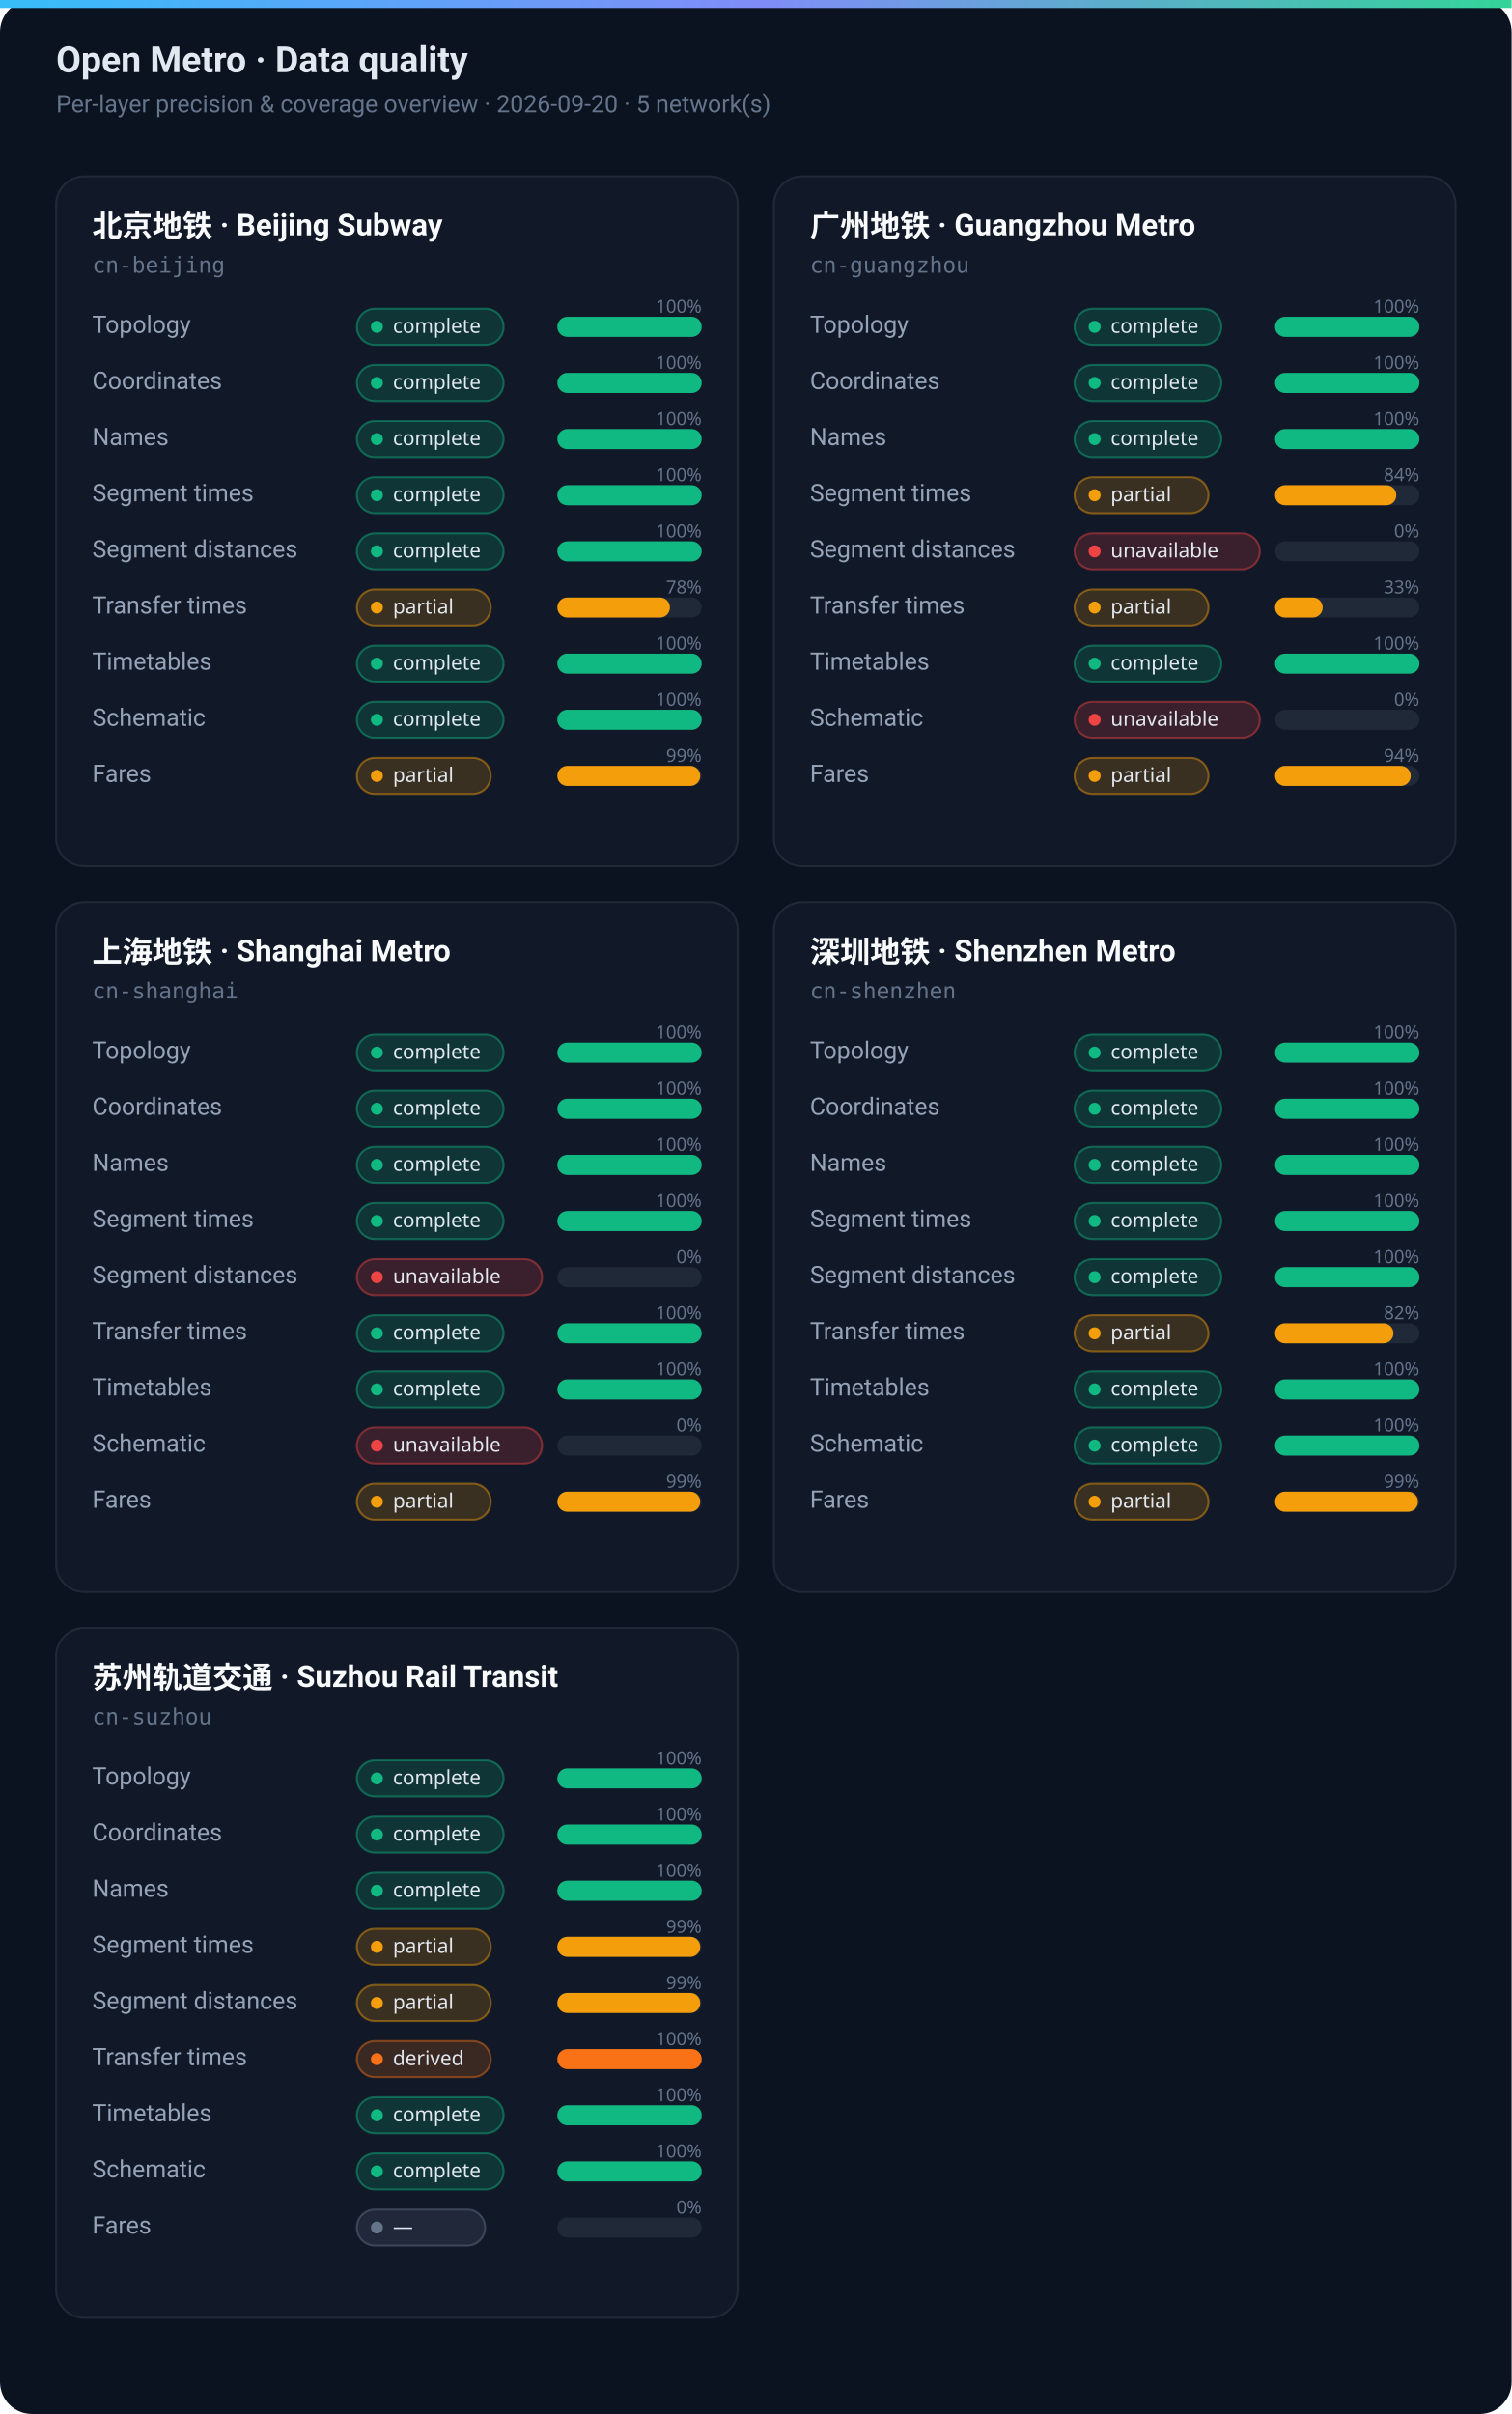
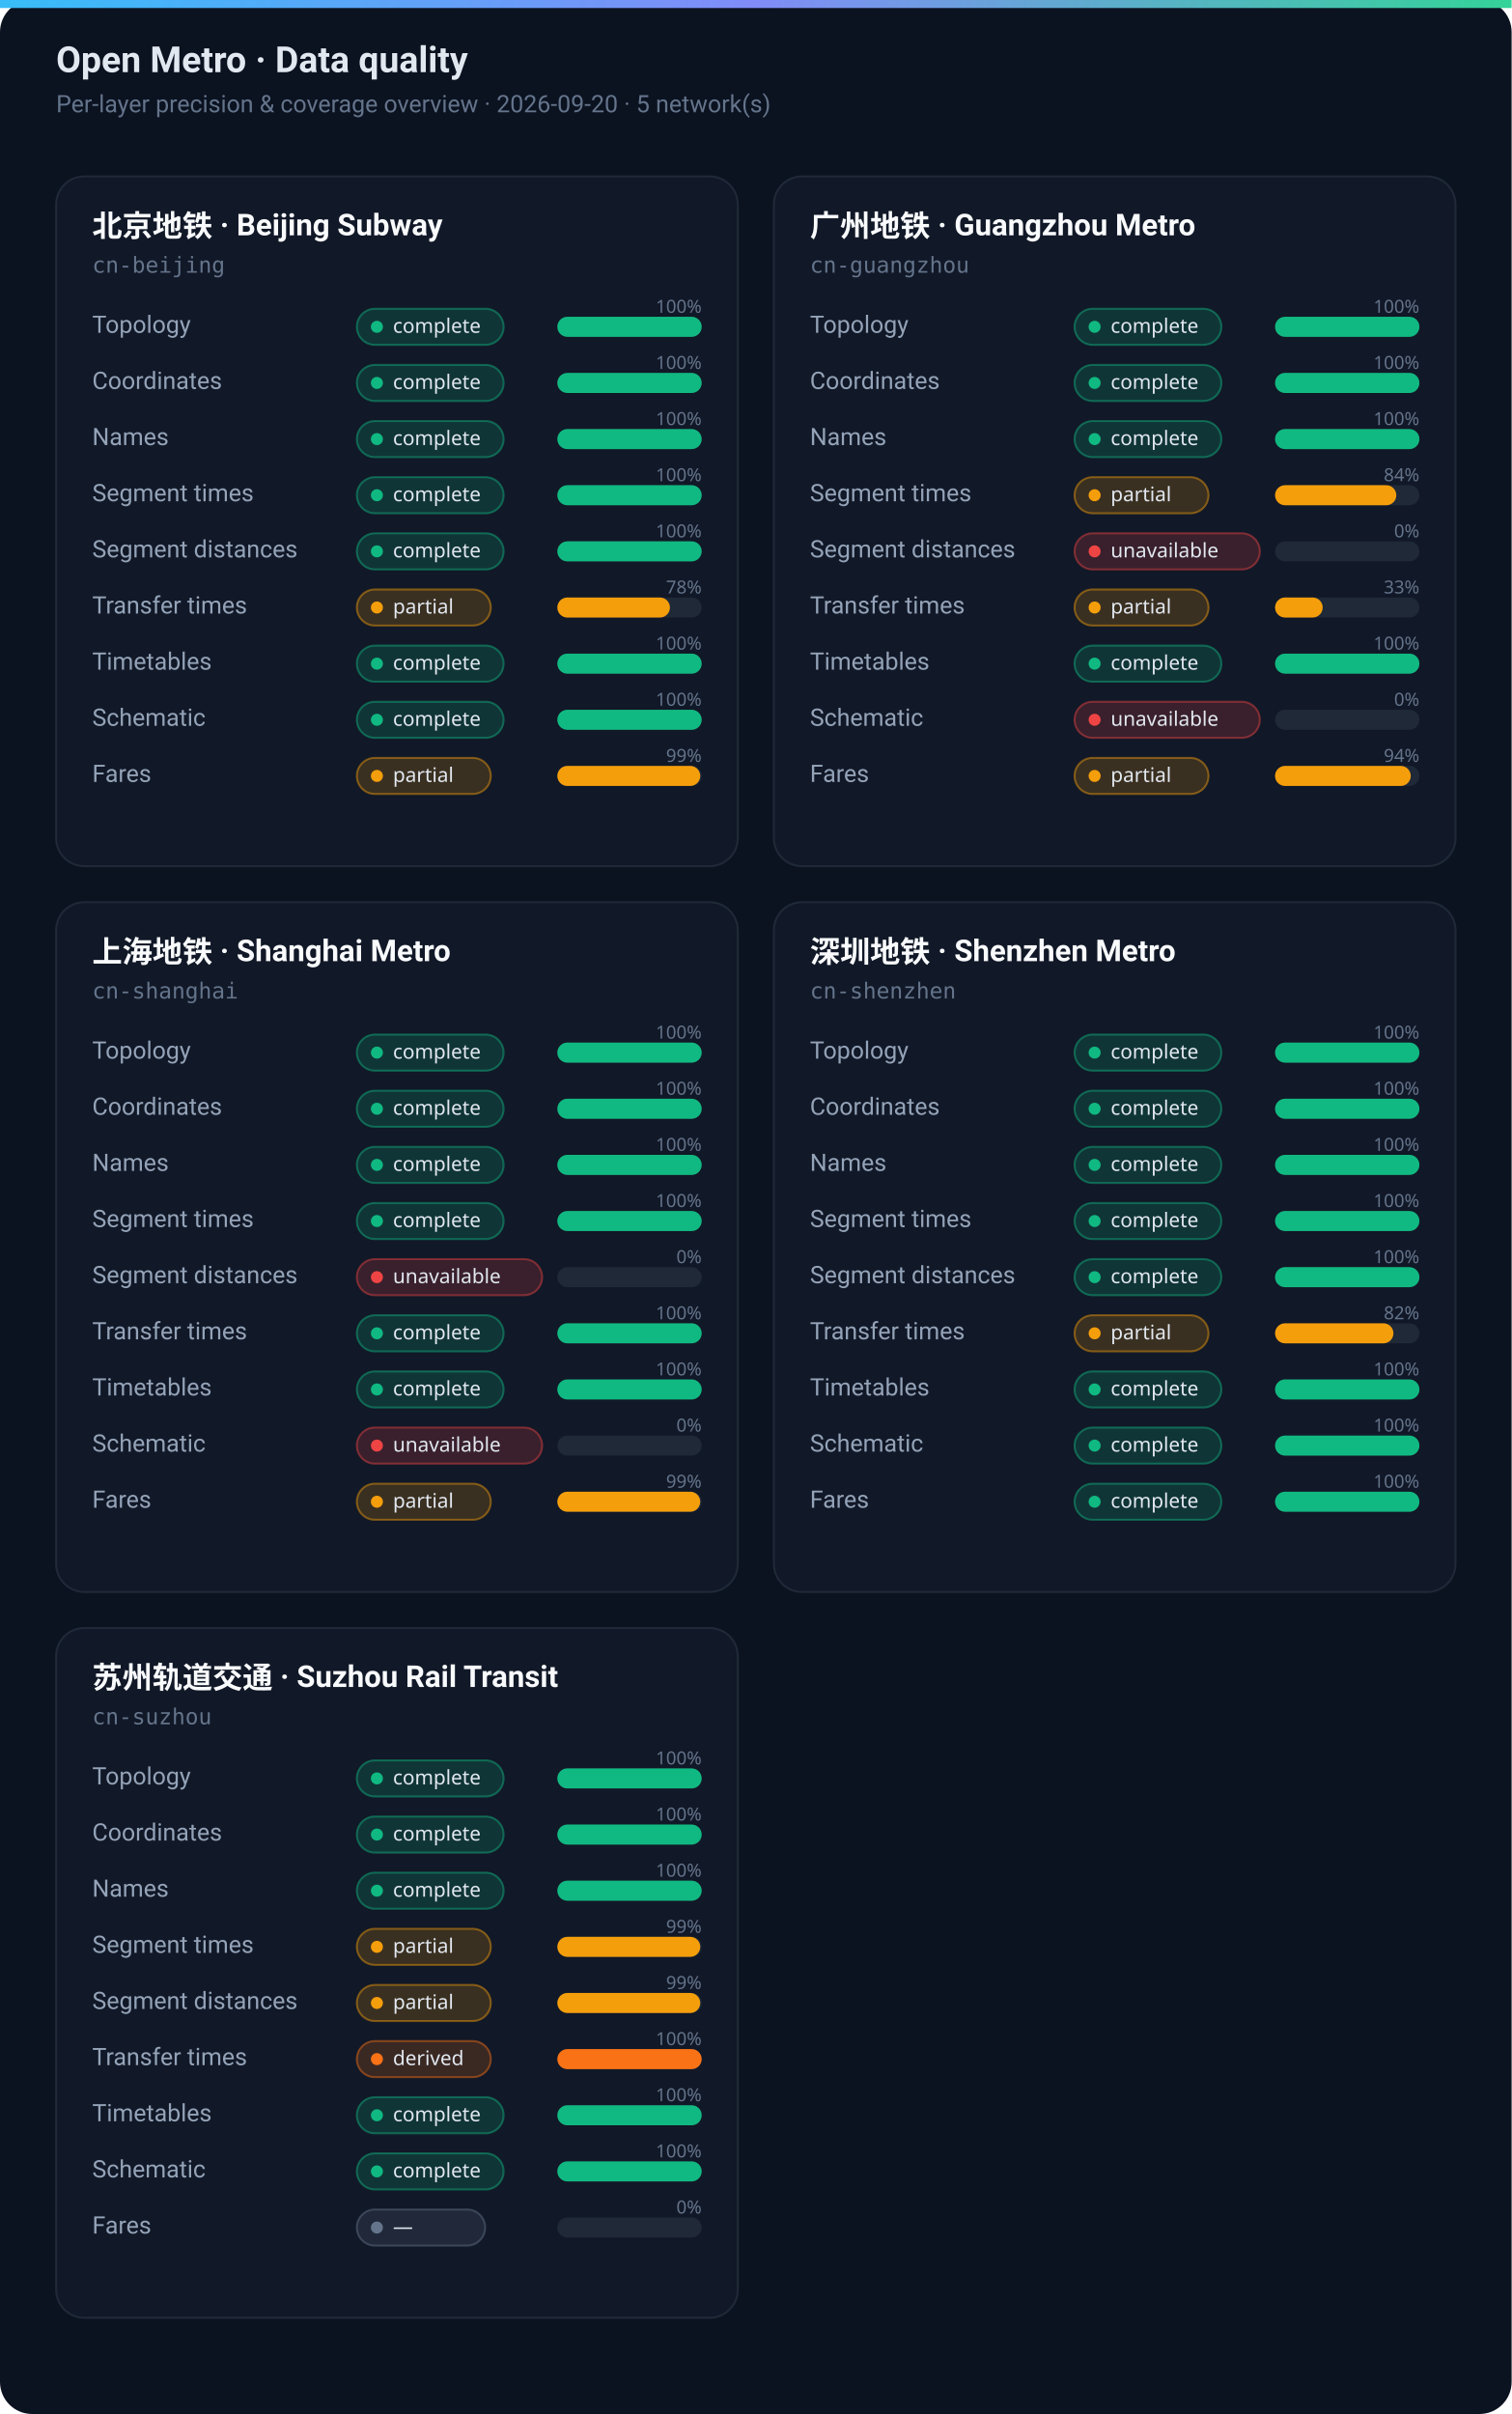
<svg xmlns="http://www.w3.org/2000/svg" width="754" height="1204" viewBox="0 0 754 1204" role="img" aria-label="Open Metro data quality">
  <rect width="754" height="1204" rx="16" fill="#0b1220" />
  <rect width="754" height="4" fill="url(#accent)" />
  <defs>
    <linearGradient id="accent" x1="0" y1="0" x2="1" y2="0">
      <stop offset="0%" stop-color="#38bdf8" />
      <stop offset="50%" stop-color="#818cf8" />
      <stop offset="100%" stop-color="#34d399" />
    </linearGradient>
    <linearGradient id="bar" x1="0" y1="0" x2="1" y2="0">
      <stop offset="0%" stop-color="#38bdf8" />
      <stop offset="100%" stop-color="#34d399" />
    </linearGradient>
  </defs>
  <text x="28" y="36" fill="#e2e8f0" font-family="ui-sans-serif, system-ui, -apple-system, Segoe UI, Roboto, PingFang SC, Microsoft YaHei, sans-serif" font-size="18" font-weight="600">Open Metro · Data quality</text>
  <text x="28" y="56" fill="#64748b" font-family="ui-sans-serif, system-ui, -apple-system, Segoe UI, Roboto, PingFang SC, Microsoft YaHei, sans-serif" font-size="12">Per-layer precision &amp; coverage overview · 2026-09-20 · 5 network(s)</text>
  <rect x="28" y="88" width="340" height="344" rx="14" fill="#111827" stroke="#1f2937" />
  <text x="46" y="118" fill="#f8fafc" font-family="ui-sans-serif, system-ui, -apple-system, Segoe UI, Roboto, PingFang SC, Microsoft YaHei, sans-serif" font-size="15" font-weight="600">北京地铁 · Beijing Subway</text>
  <text x="46" y="136" fill="#64748b" font-family="ui-monospace, SFMono-Regular, Menlo, monospace" font-size="11">cn-beijing</text>
  <text x="46" y="166" fill="#94a3b8" font-family="ui-sans-serif, system-ui, -apple-system, Segoe UI, Roboto, PingFang SC, Microsoft YaHei, sans-serif" font-size="12">Topology</text>
  <rect x="178" y="154" width="73.2" height="18" rx="9" fill="#10b981" fill-opacity="0.18" stroke="#10b981" stroke-opacity="0.45" />
  <circle cx="188" cy="163" r="3" fill="#10b981" />
  <text x="196" y="166" fill="#e2e8f0" font-family="ui-sans-serif, system-ui, sans-serif" font-size="10">complete</text>
  <rect x="278" y="158" width="72" height="10" rx="5" fill="#1f2937" />
  <rect x="278" y="158" width="72" height="10" rx="5" fill="#10b981" />
  <text x="350" y="156" text-anchor="end" fill="#64748b" font-family="ui-sans-serif, system-ui, sans-serif" font-size="9">100%</text>
  <text x="46" y="194" fill="#94a3b8" font-family="ui-sans-serif, system-ui, -apple-system, Segoe UI, Roboto, PingFang SC, Microsoft YaHei, sans-serif" font-size="12">Coordinates</text>
  <rect x="178" y="182" width="73.2" height="18" rx="9" fill="#10b981" fill-opacity="0.18" stroke="#10b981" stroke-opacity="0.45" />
  <circle cx="188" cy="191" r="3" fill="#10b981" />
  <text x="196" y="194" fill="#e2e8f0" font-family="ui-sans-serif, system-ui, sans-serif" font-size="10">complete</text>
  <rect x="278" y="186" width="72" height="10" rx="5" fill="#1f2937" />
  <rect x="278" y="186" width="72" height="10" rx="5" fill="#10b981" />
  <text x="350" y="184" text-anchor="end" fill="#64748b" font-family="ui-sans-serif, system-ui, sans-serif" font-size="9">100%</text>
  <text x="46" y="222" fill="#94a3b8" font-family="ui-sans-serif, system-ui, -apple-system, Segoe UI, Roboto, PingFang SC, Microsoft YaHei, sans-serif" font-size="12">Names</text>
  <rect x="178" y="210" width="73.2" height="18" rx="9" fill="#10b981" fill-opacity="0.18" stroke="#10b981" stroke-opacity="0.45" />
  <circle cx="188" cy="219" r="3" fill="#10b981" />
  <text x="196" y="222" fill="#e2e8f0" font-family="ui-sans-serif, system-ui, sans-serif" font-size="10">complete</text>
  <rect x="278" y="214" width="72" height="10" rx="5" fill="#1f2937" />
  <rect x="278" y="214" width="72" height="10" rx="5" fill="#10b981" />
  <text x="350" y="212" text-anchor="end" fill="#64748b" font-family="ui-sans-serif, system-ui, sans-serif" font-size="9">100%</text>
  <text x="46" y="250" fill="#94a3b8" font-family="ui-sans-serif, system-ui, -apple-system, Segoe UI, Roboto, PingFang SC, Microsoft YaHei, sans-serif" font-size="12">Segment times</text>
  <rect x="178" y="238" width="73.2" height="18" rx="9" fill="#10b981" fill-opacity="0.18" stroke="#10b981" stroke-opacity="0.45" />
  <circle cx="188" cy="247" r="3" fill="#10b981" />
  <text x="196" y="250" fill="#e2e8f0" font-family="ui-sans-serif, system-ui, sans-serif" font-size="10">complete</text>
  <rect x="278" y="242" width="72" height="10" rx="5" fill="#1f2937" />
  <rect x="278" y="242" width="72" height="10" rx="5" fill="#10b981" />
  <text x="350" y="240" text-anchor="end" fill="#64748b" font-family="ui-sans-serif, system-ui, sans-serif" font-size="9">100%</text>
  <text x="46" y="278" fill="#94a3b8" font-family="ui-sans-serif, system-ui, -apple-system, Segoe UI, Roboto, PingFang SC, Microsoft YaHei, sans-serif" font-size="12">Segment distances</text>
  <rect x="178" y="266" width="73.2" height="18" rx="9" fill="#10b981" fill-opacity="0.18" stroke="#10b981" stroke-opacity="0.45" />
  <circle cx="188" cy="275" r="3" fill="#10b981" />
  <text x="196" y="278" fill="#e2e8f0" font-family="ui-sans-serif, system-ui, sans-serif" font-size="10">complete</text>
  <rect x="278" y="270" width="72" height="10" rx="5" fill="#1f2937" />
  <rect x="278" y="270" width="72" height="10" rx="5" fill="#10b981" />
  <text x="350" y="268" text-anchor="end" fill="#64748b" font-family="ui-sans-serif, system-ui, sans-serif" font-size="9">100%</text>
  <text x="46" y="306" fill="#94a3b8" font-family="ui-sans-serif, system-ui, -apple-system, Segoe UI, Roboto, PingFang SC, Microsoft YaHei, sans-serif" font-size="12">Transfer times</text>
  <rect x="178" y="294" width="66.8" height="18" rx="9" fill="#f59e0b" fill-opacity="0.18" stroke="#f59e0b" stroke-opacity="0.45" />
  <circle cx="188" cy="303" r="3" fill="#f59e0b" />
  <text x="196" y="306" fill="#e2e8f0" font-family="ui-sans-serif, system-ui, sans-serif" font-size="10">partial</text>
  <rect x="278" y="298" width="72" height="10" rx="5" fill="#1f2937" />
  <rect x="278" y="298" width="56.16" height="10" rx="5" fill="#f59e0b" />
  <text x="350" y="296" text-anchor="end" fill="#64748b" font-family="ui-sans-serif, system-ui, sans-serif" font-size="9">78%</text>
  <text x="46" y="334" fill="#94a3b8" font-family="ui-sans-serif, system-ui, -apple-system, Segoe UI, Roboto, PingFang SC, Microsoft YaHei, sans-serif" font-size="12">Timetables</text>
  <rect x="178" y="322" width="73.2" height="18" rx="9" fill="#10b981" fill-opacity="0.18" stroke="#10b981" stroke-opacity="0.45" />
  <circle cx="188" cy="331" r="3" fill="#10b981" />
  <text x="196" y="334" fill="#e2e8f0" font-family="ui-sans-serif, system-ui, sans-serif" font-size="10">complete</text>
  <rect x="278" y="326" width="72" height="10" rx="5" fill="#1f2937" />
  <rect x="278" y="326" width="72" height="10" rx="5" fill="#10b981" />
  <text x="350" y="324" text-anchor="end" fill="#64748b" font-family="ui-sans-serif, system-ui, sans-serif" font-size="9">100%</text>
  <text x="46" y="362" fill="#94a3b8" font-family="ui-sans-serif, system-ui, -apple-system, Segoe UI, Roboto, PingFang SC, Microsoft YaHei, sans-serif" font-size="12">Schematic</text>
  <rect x="178" y="350" width="73.2" height="18" rx="9" fill="#10b981" fill-opacity="0.18" stroke="#10b981" stroke-opacity="0.45" />
  <circle cx="188" cy="359" r="3" fill="#10b981" />
  <text x="196" y="362" fill="#e2e8f0" font-family="ui-sans-serif, system-ui, sans-serif" font-size="10">complete</text>
  <rect x="278" y="354" width="72" height="10" rx="5" fill="#1f2937" />
  <rect x="278" y="354" width="72" height="10" rx="5" fill="#10b981" />
  <text x="350" y="352" text-anchor="end" fill="#64748b" font-family="ui-sans-serif, system-ui, sans-serif" font-size="9">100%</text>
  <text x="46" y="390" fill="#94a3b8" font-family="ui-sans-serif, system-ui, -apple-system, Segoe UI, Roboto, PingFang SC, Microsoft YaHei, sans-serif" font-size="12">Fares</text>
  <rect x="178" y="378" width="66.8" height="18" rx="9" fill="#f59e0b" fill-opacity="0.18" stroke="#f59e0b" stroke-opacity="0.45" />
  <circle cx="188" cy="387" r="3" fill="#f59e0b" />
  <text x="196" y="390" fill="#e2e8f0" font-family="ui-sans-serif, system-ui, sans-serif" font-size="10">partial</text>
  <rect x="278" y="382" width="72" height="10" rx="5" fill="#1f2937" />
  <rect x="278" y="382" width="71.28" height="10" rx="5" fill="#f59e0b" />
  <text x="350" y="380" text-anchor="end" fill="#64748b" font-family="ui-sans-serif, system-ui, sans-serif" font-size="9">99%</text>
  <rect x="386" y="88" width="340" height="344" rx="14" fill="#111827" stroke="#1f2937" />
  <text x="404" y="118" fill="#f8fafc" font-family="ui-sans-serif, system-ui, -apple-system, Segoe UI, Roboto, PingFang SC, Microsoft YaHei, sans-serif" font-size="15" font-weight="600">广州地铁 · Guangzhou Metro</text>
  <text x="404" y="136" fill="#64748b" font-family="ui-monospace, SFMono-Regular, Menlo, monospace" font-size="11">cn-guangzhou</text>
  <text x="404" y="166" fill="#94a3b8" font-family="ui-sans-serif, system-ui, -apple-system, Segoe UI, Roboto, PingFang SC, Microsoft YaHei, sans-serif" font-size="12">Topology</text>
  <rect x="536" y="154" width="73.2" height="18" rx="9" fill="#10b981" fill-opacity="0.18" stroke="#10b981" stroke-opacity="0.45" />
  <circle cx="546" cy="163" r="3" fill="#10b981" />
  <text x="554" y="166" fill="#e2e8f0" font-family="ui-sans-serif, system-ui, sans-serif" font-size="10">complete</text>
  <rect x="636" y="158" width="72" height="10" rx="5" fill="#1f2937" />
  <rect x="636" y="158" width="72" height="10" rx="5" fill="#10b981" />
  <text x="708" y="156" text-anchor="end" fill="#64748b" font-family="ui-sans-serif, system-ui, sans-serif" font-size="9">100%</text>
  <text x="404" y="194" fill="#94a3b8" font-family="ui-sans-serif, system-ui, -apple-system, Segoe UI, Roboto, PingFang SC, Microsoft YaHei, sans-serif" font-size="12">Coordinates</text>
  <rect x="536" y="182" width="73.2" height="18" rx="9" fill="#10b981" fill-opacity="0.18" stroke="#10b981" stroke-opacity="0.45" />
  <circle cx="546" cy="191" r="3" fill="#10b981" />
  <text x="554" y="194" fill="#e2e8f0" font-family="ui-sans-serif, system-ui, sans-serif" font-size="10">complete</text>
  <rect x="636" y="186" width="72" height="10" rx="5" fill="#1f2937" />
  <rect x="636" y="186" width="72" height="10" rx="5" fill="#10b981" />
  <text x="708" y="184" text-anchor="end" fill="#64748b" font-family="ui-sans-serif, system-ui, sans-serif" font-size="9">100%</text>
  <text x="404" y="222" fill="#94a3b8" font-family="ui-sans-serif, system-ui, -apple-system, Segoe UI, Roboto, PingFang SC, Microsoft YaHei, sans-serif" font-size="12">Names</text>
  <rect x="536" y="210" width="73.2" height="18" rx="9" fill="#10b981" fill-opacity="0.18" stroke="#10b981" stroke-opacity="0.45" />
  <circle cx="546" cy="219" r="3" fill="#10b981" />
  <text x="554" y="222" fill="#e2e8f0" font-family="ui-sans-serif, system-ui, sans-serif" font-size="10">complete</text>
  <rect x="636" y="214" width="72" height="10" rx="5" fill="#1f2937" />
  <rect x="636" y="214" width="72" height="10" rx="5" fill="#10b981" />
  <text x="708" y="212" text-anchor="end" fill="#64748b" font-family="ui-sans-serif, system-ui, sans-serif" font-size="9">100%</text>
  <text x="404" y="250" fill="#94a3b8" font-family="ui-sans-serif, system-ui, -apple-system, Segoe UI, Roboto, PingFang SC, Microsoft YaHei, sans-serif" font-size="12">Segment times</text>
  <rect x="536" y="238" width="66.8" height="18" rx="9" fill="#f59e0b" fill-opacity="0.18" stroke="#f59e0b" stroke-opacity="0.45" />
  <circle cx="546" cy="247" r="3" fill="#f59e0b" />
  <text x="554" y="250" fill="#e2e8f0" font-family="ui-sans-serif, system-ui, sans-serif" font-size="10">partial</text>
  <rect x="636" y="242" width="72" height="10" rx="5" fill="#1f2937" />
  <rect x="636" y="242" width="60.48" height="10" rx="5" fill="#f59e0b" />
  <text x="708" y="240" text-anchor="end" fill="#64748b" font-family="ui-sans-serif, system-ui, sans-serif" font-size="9">84%</text>
  <text x="404" y="278" fill="#94a3b8" font-family="ui-sans-serif, system-ui, -apple-system, Segoe UI, Roboto, PingFang SC, Microsoft YaHei, sans-serif" font-size="12">Segment distances</text>
  <rect x="536" y="266" width="92.4" height="18" rx="9" fill="#ef4444" fill-opacity="0.18" stroke="#ef4444" stroke-opacity="0.45" />
  <circle cx="546" cy="275" r="3" fill="#ef4444" />
  <text x="554" y="278" fill="#e2e8f0" font-family="ui-sans-serif, system-ui, sans-serif" font-size="10">unavailable</text>
  <rect x="636" y="270" width="72" height="10" rx="5" fill="#1f2937" />
  <text x="708" y="268" text-anchor="end" fill="#64748b" font-family="ui-sans-serif, system-ui, sans-serif" font-size="9">0%</text>
  <text x="404" y="306" fill="#94a3b8" font-family="ui-sans-serif, system-ui, -apple-system, Segoe UI, Roboto, PingFang SC, Microsoft YaHei, sans-serif" font-size="12">Transfer times</text>
  <rect x="536" y="294" width="66.8" height="18" rx="9" fill="#f59e0b" fill-opacity="0.18" stroke="#f59e0b" stroke-opacity="0.45" />
  <circle cx="546" cy="303" r="3" fill="#f59e0b" />
  <text x="554" y="306" fill="#e2e8f0" font-family="ui-sans-serif, system-ui, sans-serif" font-size="10">partial</text>
  <rect x="636" y="298" width="72" height="10" rx="5" fill="#1f2937" />
  <rect x="636" y="298" width="23.76" height="10" rx="5" fill="#f59e0b" />
  <text x="708" y="296" text-anchor="end" fill="#64748b" font-family="ui-sans-serif, system-ui, sans-serif" font-size="9">33%</text>
  <text x="404" y="334" fill="#94a3b8" font-family="ui-sans-serif, system-ui, -apple-system, Segoe UI, Roboto, PingFang SC, Microsoft YaHei, sans-serif" font-size="12">Timetables</text>
  <rect x="536" y="322" width="73.2" height="18" rx="9" fill="#10b981" fill-opacity="0.18" stroke="#10b981" stroke-opacity="0.45" />
  <circle cx="546" cy="331" r="3" fill="#10b981" />
  <text x="554" y="334" fill="#e2e8f0" font-family="ui-sans-serif, system-ui, sans-serif" font-size="10">complete</text>
  <rect x="636" y="326" width="72" height="10" rx="5" fill="#1f2937" />
  <rect x="636" y="326" width="72" height="10" rx="5" fill="#10b981" />
  <text x="708" y="324" text-anchor="end" fill="#64748b" font-family="ui-sans-serif, system-ui, sans-serif" font-size="9">100%</text>
  <text x="404" y="362" fill="#94a3b8" font-family="ui-sans-serif, system-ui, -apple-system, Segoe UI, Roboto, PingFang SC, Microsoft YaHei, sans-serif" font-size="12">Schematic</text>
  <rect x="536" y="350" width="92.4" height="18" rx="9" fill="#ef4444" fill-opacity="0.18" stroke="#ef4444" stroke-opacity="0.45" />
  <circle cx="546" cy="359" r="3" fill="#ef4444" />
  <text x="554" y="362" fill="#e2e8f0" font-family="ui-sans-serif, system-ui, sans-serif" font-size="10">unavailable</text>
  <rect x="636" y="354" width="72" height="10" rx="5" fill="#1f2937" />
  <text x="708" y="352" text-anchor="end" fill="#64748b" font-family="ui-sans-serif, system-ui, sans-serif" font-size="9">0%</text>
  <text x="404" y="390" fill="#94a3b8" font-family="ui-sans-serif, system-ui, -apple-system, Segoe UI, Roboto, PingFang SC, Microsoft YaHei, sans-serif" font-size="12">Fares</text>
  <rect x="536" y="378" width="66.8" height="18" rx="9" fill="#f59e0b" fill-opacity="0.18" stroke="#f59e0b" stroke-opacity="0.45" />
  <circle cx="546" cy="387" r="3" fill="#f59e0b" />
  <text x="554" y="390" fill="#e2e8f0" font-family="ui-sans-serif, system-ui, sans-serif" font-size="10">partial</text>
  <rect x="636" y="382" width="72" height="10" rx="5" fill="#1f2937" />
  <rect x="636" y="382" width="67.68" height="10" rx="5" fill="#f59e0b" />
  <text x="708" y="380" text-anchor="end" fill="#64748b" font-family="ui-sans-serif, system-ui, sans-serif" font-size="9">94%</text>
  <rect x="28" y="450" width="340" height="344" rx="14" fill="#111827" stroke="#1f2937" />
  <text x="46" y="480" fill="#f8fafc" font-family="ui-sans-serif, system-ui, -apple-system, Segoe UI, Roboto, PingFang SC, Microsoft YaHei, sans-serif" font-size="15" font-weight="600">上海地铁 · Shanghai Metro</text>
  <text x="46" y="498" fill="#64748b" font-family="ui-monospace, SFMono-Regular, Menlo, monospace" font-size="11">cn-shanghai</text>
  <text x="46" y="528" fill="#94a3b8" font-family="ui-sans-serif, system-ui, -apple-system, Segoe UI, Roboto, PingFang SC, Microsoft YaHei, sans-serif" font-size="12">Topology</text>
  <rect x="178" y="516" width="73.2" height="18" rx="9" fill="#10b981" fill-opacity="0.18" stroke="#10b981" stroke-opacity="0.45" />
  <circle cx="188" cy="525" r="3" fill="#10b981" />
  <text x="196" y="528" fill="#e2e8f0" font-family="ui-sans-serif, system-ui, sans-serif" font-size="10">complete</text>
  <rect x="278" y="520" width="72" height="10" rx="5" fill="#1f2937" />
  <rect x="278" y="520" width="72" height="10" rx="5" fill="#10b981" />
  <text x="350" y="518" text-anchor="end" fill="#64748b" font-family="ui-sans-serif, system-ui, sans-serif" font-size="9">100%</text>
  <text x="46" y="556" fill="#94a3b8" font-family="ui-sans-serif, system-ui, -apple-system, Segoe UI, Roboto, PingFang SC, Microsoft YaHei, sans-serif" font-size="12">Coordinates</text>
  <rect x="178" y="544" width="73.2" height="18" rx="9" fill="#10b981" fill-opacity="0.18" stroke="#10b981" stroke-opacity="0.45" />
  <circle cx="188" cy="553" r="3" fill="#10b981" />
  <text x="196" y="556" fill="#e2e8f0" font-family="ui-sans-serif, system-ui, sans-serif" font-size="10">complete</text>
  <rect x="278" y="548" width="72" height="10" rx="5" fill="#1f2937" />
  <rect x="278" y="548" width="72" height="10" rx="5" fill="#10b981" />
  <text x="350" y="546" text-anchor="end" fill="#64748b" font-family="ui-sans-serif, system-ui, sans-serif" font-size="9">100%</text>
  <text x="46" y="584" fill="#94a3b8" font-family="ui-sans-serif, system-ui, -apple-system, Segoe UI, Roboto, PingFang SC, Microsoft YaHei, sans-serif" font-size="12">Names</text>
  <rect x="178" y="572" width="73.2" height="18" rx="9" fill="#10b981" fill-opacity="0.18" stroke="#10b981" stroke-opacity="0.45" />
  <circle cx="188" cy="581" r="3" fill="#10b981" />
  <text x="196" y="584" fill="#e2e8f0" font-family="ui-sans-serif, system-ui, sans-serif" font-size="10">complete</text>
  <rect x="278" y="576" width="72" height="10" rx="5" fill="#1f2937" />
  <rect x="278" y="576" width="72" height="10" rx="5" fill="#10b981" />
  <text x="350" y="574" text-anchor="end" fill="#64748b" font-family="ui-sans-serif, system-ui, sans-serif" font-size="9">100%</text>
  <text x="46" y="612" fill="#94a3b8" font-family="ui-sans-serif, system-ui, -apple-system, Segoe UI, Roboto, PingFang SC, Microsoft YaHei, sans-serif" font-size="12">Segment times</text>
  <rect x="178" y="600" width="73.2" height="18" rx="9" fill="#10b981" fill-opacity="0.18" stroke="#10b981" stroke-opacity="0.45" />
  <circle cx="188" cy="609" r="3" fill="#10b981" />
  <text x="196" y="612" fill="#e2e8f0" font-family="ui-sans-serif, system-ui, sans-serif" font-size="10">complete</text>
  <rect x="278" y="604" width="72" height="10" rx="5" fill="#1f2937" />
  <rect x="278" y="604" width="72" height="10" rx="5" fill="#10b981" />
  <text x="350" y="602" text-anchor="end" fill="#64748b" font-family="ui-sans-serif, system-ui, sans-serif" font-size="9">100%</text>
  <text x="46" y="640" fill="#94a3b8" font-family="ui-sans-serif, system-ui, -apple-system, Segoe UI, Roboto, PingFang SC, Microsoft YaHei, sans-serif" font-size="12">Segment distances</text>
  <rect x="178" y="628" width="92.4" height="18" rx="9" fill="#ef4444" fill-opacity="0.18" stroke="#ef4444" stroke-opacity="0.45" />
  <circle cx="188" cy="637" r="3" fill="#ef4444" />
  <text x="196" y="640" fill="#e2e8f0" font-family="ui-sans-serif, system-ui, sans-serif" font-size="10">unavailable</text>
  <rect x="278" y="632" width="72" height="10" rx="5" fill="#1f2937" />
  <text x="350" y="630" text-anchor="end" fill="#64748b" font-family="ui-sans-serif, system-ui, sans-serif" font-size="9">0%</text>
  <text x="46" y="668" fill="#94a3b8" font-family="ui-sans-serif, system-ui, -apple-system, Segoe UI, Roboto, PingFang SC, Microsoft YaHei, sans-serif" font-size="12">Transfer times</text>
  <rect x="178" y="656" width="73.2" height="18" rx="9" fill="#10b981" fill-opacity="0.18" stroke="#10b981" stroke-opacity="0.45" />
  <circle cx="188" cy="665" r="3" fill="#10b981" />
  <text x="196" y="668" fill="#e2e8f0" font-family="ui-sans-serif, system-ui, sans-serif" font-size="10">complete</text>
  <rect x="278" y="660" width="72" height="10" rx="5" fill="#1f2937" />
  <rect x="278" y="660" width="72" height="10" rx="5" fill="#10b981" />
  <text x="350" y="658" text-anchor="end" fill="#64748b" font-family="ui-sans-serif, system-ui, sans-serif" font-size="9">100%</text>
  <text x="46" y="696" fill="#94a3b8" font-family="ui-sans-serif, system-ui, -apple-system, Segoe UI, Roboto, PingFang SC, Microsoft YaHei, sans-serif" font-size="12">Timetables</text>
  <rect x="178" y="684" width="73.2" height="18" rx="9" fill="#10b981" fill-opacity="0.18" stroke="#10b981" stroke-opacity="0.45" />
  <circle cx="188" cy="693" r="3" fill="#10b981" />
  <text x="196" y="696" fill="#e2e8f0" font-family="ui-sans-serif, system-ui, sans-serif" font-size="10">complete</text>
  <rect x="278" y="688" width="72" height="10" rx="5" fill="#1f2937" />
  <rect x="278" y="688" width="72" height="10" rx="5" fill="#10b981" />
  <text x="350" y="686" text-anchor="end" fill="#64748b" font-family="ui-sans-serif, system-ui, sans-serif" font-size="9">100%</text>
  <text x="46" y="724" fill="#94a3b8" font-family="ui-sans-serif, system-ui, -apple-system, Segoe UI, Roboto, PingFang SC, Microsoft YaHei, sans-serif" font-size="12">Schematic</text>
  <rect x="178" y="712" width="92.4" height="18" rx="9" fill="#ef4444" fill-opacity="0.18" stroke="#ef4444" stroke-opacity="0.45" />
  <circle cx="188" cy="721" r="3" fill="#ef4444" />
  <text x="196" y="724" fill="#e2e8f0" font-family="ui-sans-serif, system-ui, sans-serif" font-size="10">unavailable</text>
  <rect x="278" y="716" width="72" height="10" rx="5" fill="#1f2937" />
  <text x="350" y="714" text-anchor="end" fill="#64748b" font-family="ui-sans-serif, system-ui, sans-serif" font-size="9">0%</text>
  <text x="46" y="752" fill="#94a3b8" font-family="ui-sans-serif, system-ui, -apple-system, Segoe UI, Roboto, PingFang SC, Microsoft YaHei, sans-serif" font-size="12">Fares</text>
  <rect x="178" y="740" width="66.8" height="18" rx="9" fill="#f59e0b" fill-opacity="0.18" stroke="#f59e0b" stroke-opacity="0.45" />
  <circle cx="188" cy="749" r="3" fill="#f59e0b" />
  <text x="196" y="752" fill="#e2e8f0" font-family="ui-sans-serif, system-ui, sans-serif" font-size="10">partial</text>
  <rect x="278" y="744" width="72" height="10" rx="5" fill="#1f2937" />
  <rect x="278" y="744" width="71.28" height="10" rx="5" fill="#f59e0b" />
  <text x="350" y="742" text-anchor="end" fill="#64748b" font-family="ui-sans-serif, system-ui, sans-serif" font-size="9">99%</text>
  <rect x="386" y="450" width="340" height="344" rx="14" fill="#111827" stroke="#1f2937" />
  <text x="404" y="480" fill="#f8fafc" font-family="ui-sans-serif, system-ui, -apple-system, Segoe UI, Roboto, PingFang SC, Microsoft YaHei, sans-serif" font-size="15" font-weight="600">深圳地铁 · Shenzhen Metro</text>
  <text x="404" y="498" fill="#64748b" font-family="ui-monospace, SFMono-Regular, Menlo, monospace" font-size="11">cn-shenzhen</text>
  <text x="404" y="528" fill="#94a3b8" font-family="ui-sans-serif, system-ui, -apple-system, Segoe UI, Roboto, PingFang SC, Microsoft YaHei, sans-serif" font-size="12">Topology</text>
  <rect x="536" y="516" width="73.2" height="18" rx="9" fill="#10b981" fill-opacity="0.18" stroke="#10b981" stroke-opacity="0.45" />
  <circle cx="546" cy="525" r="3" fill="#10b981" />
  <text x="554" y="528" fill="#e2e8f0" font-family="ui-sans-serif, system-ui, sans-serif" font-size="10">complete</text>
  <rect x="636" y="520" width="72" height="10" rx="5" fill="#1f2937" />
  <rect x="636" y="520" width="72" height="10" rx="5" fill="#10b981" />
  <text x="708" y="518" text-anchor="end" fill="#64748b" font-family="ui-sans-serif, system-ui, sans-serif" font-size="9">100%</text>
  <text x="404" y="556" fill="#94a3b8" font-family="ui-sans-serif, system-ui, -apple-system, Segoe UI, Roboto, PingFang SC, Microsoft YaHei, sans-serif" font-size="12">Coordinates</text>
  <rect x="536" y="544" width="73.2" height="18" rx="9" fill="#10b981" fill-opacity="0.18" stroke="#10b981" stroke-opacity="0.45" />
  <circle cx="546" cy="553" r="3" fill="#10b981" />
  <text x="554" y="556" fill="#e2e8f0" font-family="ui-sans-serif, system-ui, sans-serif" font-size="10">complete</text>
  <rect x="636" y="548" width="72" height="10" rx="5" fill="#1f2937" />
  <rect x="636" y="548" width="72" height="10" rx="5" fill="#10b981" />
  <text x="708" y="546" text-anchor="end" fill="#64748b" font-family="ui-sans-serif, system-ui, sans-serif" font-size="9">100%</text>
  <text x="404" y="584" fill="#94a3b8" font-family="ui-sans-serif, system-ui, -apple-system, Segoe UI, Roboto, PingFang SC, Microsoft YaHei, sans-serif" font-size="12">Names</text>
  <rect x="536" y="572" width="73.2" height="18" rx="9" fill="#10b981" fill-opacity="0.18" stroke="#10b981" stroke-opacity="0.45" />
  <circle cx="546" cy="581" r="3" fill="#10b981" />
  <text x="554" y="584" fill="#e2e8f0" font-family="ui-sans-serif, system-ui, sans-serif" font-size="10">complete</text>
  <rect x="636" y="576" width="72" height="10" rx="5" fill="#1f2937" />
  <rect x="636" y="576" width="72" height="10" rx="5" fill="#10b981" />
  <text x="708" y="574" text-anchor="end" fill="#64748b" font-family="ui-sans-serif, system-ui, sans-serif" font-size="9">100%</text>
  <text x="404" y="612" fill="#94a3b8" font-family="ui-sans-serif, system-ui, -apple-system, Segoe UI, Roboto, PingFang SC, Microsoft YaHei, sans-serif" font-size="12">Segment times</text>
  <rect x="536" y="600" width="73.2" height="18" rx="9" fill="#10b981" fill-opacity="0.18" stroke="#10b981" stroke-opacity="0.45" />
  <circle cx="546" cy="609" r="3" fill="#10b981" />
  <text x="554" y="612" fill="#e2e8f0" font-family="ui-sans-serif, system-ui, sans-serif" font-size="10">complete</text>
  <rect x="636" y="604" width="72" height="10" rx="5" fill="#1f2937" />
  <rect x="636" y="604" width="72" height="10" rx="5" fill="#10b981" />
  <text x="708" y="602" text-anchor="end" fill="#64748b" font-family="ui-sans-serif, system-ui, sans-serif" font-size="9">100%</text>
  <text x="404" y="640" fill="#94a3b8" font-family="ui-sans-serif, system-ui, -apple-system, Segoe UI, Roboto, PingFang SC, Microsoft YaHei, sans-serif" font-size="12">Segment distances</text>
  <rect x="536" y="628" width="73.2" height="18" rx="9" fill="#10b981" fill-opacity="0.18" stroke="#10b981" stroke-opacity="0.45" />
  <circle cx="546" cy="637" r="3" fill="#10b981" />
  <text x="554" y="640" fill="#e2e8f0" font-family="ui-sans-serif, system-ui, sans-serif" font-size="10">complete</text>
  <rect x="636" y="632" width="72" height="10" rx="5" fill="#1f2937" />
  <rect x="636" y="632" width="72" height="10" rx="5" fill="#10b981" />
  <text x="708" y="630" text-anchor="end" fill="#64748b" font-family="ui-sans-serif, system-ui, sans-serif" font-size="9">100%</text>
  <text x="404" y="668" fill="#94a3b8" font-family="ui-sans-serif, system-ui, -apple-system, Segoe UI, Roboto, PingFang SC, Microsoft YaHei, sans-serif" font-size="12">Transfer times</text>
  <rect x="536" y="656" width="66.8" height="18" rx="9" fill="#f59e0b" fill-opacity="0.18" stroke="#f59e0b" stroke-opacity="0.45" />
  <circle cx="546" cy="665" r="3" fill="#f59e0b" />
  <text x="554" y="668" fill="#e2e8f0" font-family="ui-sans-serif, system-ui, sans-serif" font-size="10">partial</text>
  <rect x="636" y="660" width="72" height="10" rx="5" fill="#1f2937" />
  <rect x="636" y="660" width="59.04" height="10" rx="5" fill="#f59e0b" />
  <text x="708" y="658" text-anchor="end" fill="#64748b" font-family="ui-sans-serif, system-ui, sans-serif" font-size="9">82%</text>
  <text x="404" y="696" fill="#94a3b8" font-family="ui-sans-serif, system-ui, -apple-system, Segoe UI, Roboto, PingFang SC, Microsoft YaHei, sans-serif" font-size="12">Timetables</text>
  <rect x="536" y="684" width="73.2" height="18" rx="9" fill="#10b981" fill-opacity="0.18" stroke="#10b981" stroke-opacity="0.45" />
  <circle cx="546" cy="693" r="3" fill="#10b981" />
  <text x="554" y="696" fill="#e2e8f0" font-family="ui-sans-serif, system-ui, sans-serif" font-size="10">complete</text>
  <rect x="636" y="688" width="72" height="10" rx="5" fill="#1f2937" />
  <rect x="636" y="688" width="72" height="10" rx="5" fill="#10b981" />
  <text x="708" y="686" text-anchor="end" fill="#64748b" font-family="ui-sans-serif, system-ui, sans-serif" font-size="9">100%</text>
  <text x="404" y="724" fill="#94a3b8" font-family="ui-sans-serif, system-ui, -apple-system, Segoe UI, Roboto, PingFang SC, Microsoft YaHei, sans-serif" font-size="12">Schematic</text>
  <rect x="536" y="712" width="73.2" height="18" rx="9" fill="#10b981" fill-opacity="0.18" stroke="#10b981" stroke-opacity="0.45" />
  <circle cx="546" cy="721" r="3" fill="#10b981" />
  <text x="554" y="724" fill="#e2e8f0" font-family="ui-sans-serif, system-ui, sans-serif" font-size="10">complete</text>
  <rect x="636" y="716" width="72" height="10" rx="5" fill="#1f2937" />
  <rect x="636" y="716" width="72" height="10" rx="5" fill="#10b981" />
  <text x="708" y="714" text-anchor="end" fill="#64748b" font-family="ui-sans-serif, system-ui, sans-serif" font-size="9">100%</text>
  <text x="404" y="752" fill="#94a3b8" font-family="ui-sans-serif, system-ui, -apple-system, Segoe UI, Roboto, PingFang SC, Microsoft YaHei, sans-serif" font-size="12">Fares</text>
-   <rect x="536" y="740" width="66.8" height="18" rx="9" fill="#f59e0b" fill-opacity="0.18" stroke="#f59e0b" stroke-opacity="0.45" />
-   <circle cx="546" cy="749" r="3" fill="#f59e0b" />
-   <text x="554" y="752" fill="#e2e8f0" font-family="ui-sans-serif, system-ui, sans-serif" font-size="10">partial</text>
+   <rect x="536" y="740" width="73.2" height="18" rx="9" fill="#10b981" fill-opacity="0.18" stroke="#10b981" stroke-opacity="0.45" />
+   <circle cx="546" cy="749" r="3" fill="#10b981" />
+   <text x="554" y="752" fill="#e2e8f0" font-family="ui-sans-serif, system-ui, sans-serif" font-size="10">complete</text>
  <rect x="636" y="744" width="72" height="10" rx="5" fill="#1f2937" />
-   <rect x="636" y="744" width="71.28" height="10" rx="5" fill="#f59e0b" />
-   <text x="708" y="742" text-anchor="end" fill="#64748b" font-family="ui-sans-serif, system-ui, sans-serif" font-size="9">99%</text>
+   <rect x="636" y="744" width="72" height="10" rx="5" fill="#10b981" />
+   <text x="708" y="742" text-anchor="end" fill="#64748b" font-family="ui-sans-serif, system-ui, sans-serif" font-size="9">100%</text>
  <rect x="28" y="812" width="340" height="344" rx="14" fill="#111827" stroke="#1f2937" />
  <text x="46" y="842" fill="#f8fafc" font-family="ui-sans-serif, system-ui, -apple-system, Segoe UI, Roboto, PingFang SC, Microsoft YaHei, sans-serif" font-size="15" font-weight="600">苏州轨道交通 · Suzhou Rail Transit</text>
  <text x="46" y="860" fill="#64748b" font-family="ui-monospace, SFMono-Regular, Menlo, monospace" font-size="11">cn-suzhou</text>
  <text x="46" y="890" fill="#94a3b8" font-family="ui-sans-serif, system-ui, -apple-system, Segoe UI, Roboto, PingFang SC, Microsoft YaHei, sans-serif" font-size="12">Topology</text>
  <rect x="178" y="878" width="73.2" height="18" rx="9" fill="#10b981" fill-opacity="0.18" stroke="#10b981" stroke-opacity="0.45" />
  <circle cx="188" cy="887" r="3" fill="#10b981" />
  <text x="196" y="890" fill="#e2e8f0" font-family="ui-sans-serif, system-ui, sans-serif" font-size="10">complete</text>
  <rect x="278" y="882" width="72" height="10" rx="5" fill="#1f2937" />
  <rect x="278" y="882" width="72" height="10" rx="5" fill="#10b981" />
  <text x="350" y="880" text-anchor="end" fill="#64748b" font-family="ui-sans-serif, system-ui, sans-serif" font-size="9">100%</text>
  <text x="46" y="918" fill="#94a3b8" font-family="ui-sans-serif, system-ui, -apple-system, Segoe UI, Roboto, PingFang SC, Microsoft YaHei, sans-serif" font-size="12">Coordinates</text>
  <rect x="178" y="906" width="73.2" height="18" rx="9" fill="#10b981" fill-opacity="0.18" stroke="#10b981" stroke-opacity="0.45" />
  <circle cx="188" cy="915" r="3" fill="#10b981" />
  <text x="196" y="918" fill="#e2e8f0" font-family="ui-sans-serif, system-ui, sans-serif" font-size="10">complete</text>
  <rect x="278" y="910" width="72" height="10" rx="5" fill="#1f2937" />
  <rect x="278" y="910" width="72" height="10" rx="5" fill="#10b981" />
  <text x="350" y="908" text-anchor="end" fill="#64748b" font-family="ui-sans-serif, system-ui, sans-serif" font-size="9">100%</text>
  <text x="46" y="946" fill="#94a3b8" font-family="ui-sans-serif, system-ui, -apple-system, Segoe UI, Roboto, PingFang SC, Microsoft YaHei, sans-serif" font-size="12">Names</text>
  <rect x="178" y="934" width="73.2" height="18" rx="9" fill="#10b981" fill-opacity="0.18" stroke="#10b981" stroke-opacity="0.45" />
  <circle cx="188" cy="943" r="3" fill="#10b981" />
  <text x="196" y="946" fill="#e2e8f0" font-family="ui-sans-serif, system-ui, sans-serif" font-size="10">complete</text>
  <rect x="278" y="938" width="72" height="10" rx="5" fill="#1f2937" />
  <rect x="278" y="938" width="72" height="10" rx="5" fill="#10b981" />
  <text x="350" y="936" text-anchor="end" fill="#64748b" font-family="ui-sans-serif, system-ui, sans-serif" font-size="9">100%</text>
  <text x="46" y="974" fill="#94a3b8" font-family="ui-sans-serif, system-ui, -apple-system, Segoe UI, Roboto, PingFang SC, Microsoft YaHei, sans-serif" font-size="12">Segment times</text>
  <rect x="178" y="962" width="66.8" height="18" rx="9" fill="#f59e0b" fill-opacity="0.18" stroke="#f59e0b" stroke-opacity="0.45" />
  <circle cx="188" cy="971" r="3" fill="#f59e0b" />
  <text x="196" y="974" fill="#e2e8f0" font-family="ui-sans-serif, system-ui, sans-serif" font-size="10">partial</text>
  <rect x="278" y="966" width="72" height="10" rx="5" fill="#1f2937" />
  <rect x="278" y="966" width="71.28" height="10" rx="5" fill="#f59e0b" />
  <text x="350" y="964" text-anchor="end" fill="#64748b" font-family="ui-sans-serif, system-ui, sans-serif" font-size="9">99%</text>
  <text x="46" y="1002" fill="#94a3b8" font-family="ui-sans-serif, system-ui, -apple-system, Segoe UI, Roboto, PingFang SC, Microsoft YaHei, sans-serif" font-size="12">Segment distances</text>
  <rect x="178" y="990" width="66.8" height="18" rx="9" fill="#f59e0b" fill-opacity="0.18" stroke="#f59e0b" stroke-opacity="0.45" />
  <circle cx="188" cy="999" r="3" fill="#f59e0b" />
  <text x="196" y="1002" fill="#e2e8f0" font-family="ui-sans-serif, system-ui, sans-serif" font-size="10">partial</text>
  <rect x="278" y="994" width="72" height="10" rx="5" fill="#1f2937" />
  <rect x="278" y="994" width="71.28" height="10" rx="5" fill="#f59e0b" />
  <text x="350" y="992" text-anchor="end" fill="#64748b" font-family="ui-sans-serif, system-ui, sans-serif" font-size="9">99%</text>
  <text x="46" y="1030" fill="#94a3b8" font-family="ui-sans-serif, system-ui, -apple-system, Segoe UI, Roboto, PingFang SC, Microsoft YaHei, sans-serif" font-size="12">Transfer times</text>
  <rect x="178" y="1018" width="66.8" height="18" rx="9" fill="#f97316" fill-opacity="0.18" stroke="#f97316" stroke-opacity="0.45" />
  <circle cx="188" cy="1027" r="3" fill="#f97316" />
  <text x="196" y="1030" fill="#e2e8f0" font-family="ui-sans-serif, system-ui, sans-serif" font-size="10">derived</text>
  <rect x="278" y="1022" width="72" height="10" rx="5" fill="#1f2937" />
  <rect x="278" y="1022" width="72" height="10" rx="5" fill="#f97316" />
  <text x="350" y="1020" text-anchor="end" fill="#64748b" font-family="ui-sans-serif, system-ui, sans-serif" font-size="9">100%</text>
  <text x="46" y="1058" fill="#94a3b8" font-family="ui-sans-serif, system-ui, -apple-system, Segoe UI, Roboto, PingFang SC, Microsoft YaHei, sans-serif" font-size="12">Timetables</text>
  <rect x="178" y="1046" width="73.2" height="18" rx="9" fill="#10b981" fill-opacity="0.18" stroke="#10b981" stroke-opacity="0.45" />
  <circle cx="188" cy="1055" r="3" fill="#10b981" />
  <text x="196" y="1058" fill="#e2e8f0" font-family="ui-sans-serif, system-ui, sans-serif" font-size="10">complete</text>
  <rect x="278" y="1050" width="72" height="10" rx="5" fill="#1f2937" />
  <rect x="278" y="1050" width="72" height="10" rx="5" fill="#10b981" />
  <text x="350" y="1048" text-anchor="end" fill="#64748b" font-family="ui-sans-serif, system-ui, sans-serif" font-size="9">100%</text>
  <text x="46" y="1086" fill="#94a3b8" font-family="ui-sans-serif, system-ui, -apple-system, Segoe UI, Roboto, PingFang SC, Microsoft YaHei, sans-serif" font-size="12">Schematic</text>
  <rect x="178" y="1074" width="73.2" height="18" rx="9" fill="#10b981" fill-opacity="0.18" stroke="#10b981" stroke-opacity="0.45" />
  <circle cx="188" cy="1083" r="3" fill="#10b981" />
  <text x="196" y="1086" fill="#e2e8f0" font-family="ui-sans-serif, system-ui, sans-serif" font-size="10">complete</text>
  <rect x="278" y="1078" width="72" height="10" rx="5" fill="#1f2937" />
  <rect x="278" y="1078" width="72" height="10" rx="5" fill="#10b981" />
  <text x="350" y="1076" text-anchor="end" fill="#64748b" font-family="ui-sans-serif, system-ui, sans-serif" font-size="9">100%</text>
  <text x="46" y="1114" fill="#94a3b8" font-family="ui-sans-serif, system-ui, -apple-system, Segoe UI, Roboto, PingFang SC, Microsoft YaHei, sans-serif" font-size="12">Fares</text>
  <rect x="178" y="1102" width="64" height="18" rx="9" fill="#64748b" fill-opacity="0.18" stroke="#64748b" stroke-opacity="0.45" />
  <circle cx="188" cy="1111" r="3" fill="#64748b" />
  <text x="196" y="1114" fill="#e2e8f0" font-family="ui-sans-serif, system-ui, sans-serif" font-size="10">—</text>
  <rect x="278" y="1106" width="72" height="10" rx="5" fill="#1f2937" />
  <text x="350" y="1104" text-anchor="end" fill="#64748b" font-family="ui-sans-serif, system-ui, sans-serif" font-size="9">0%</text>
</svg>
